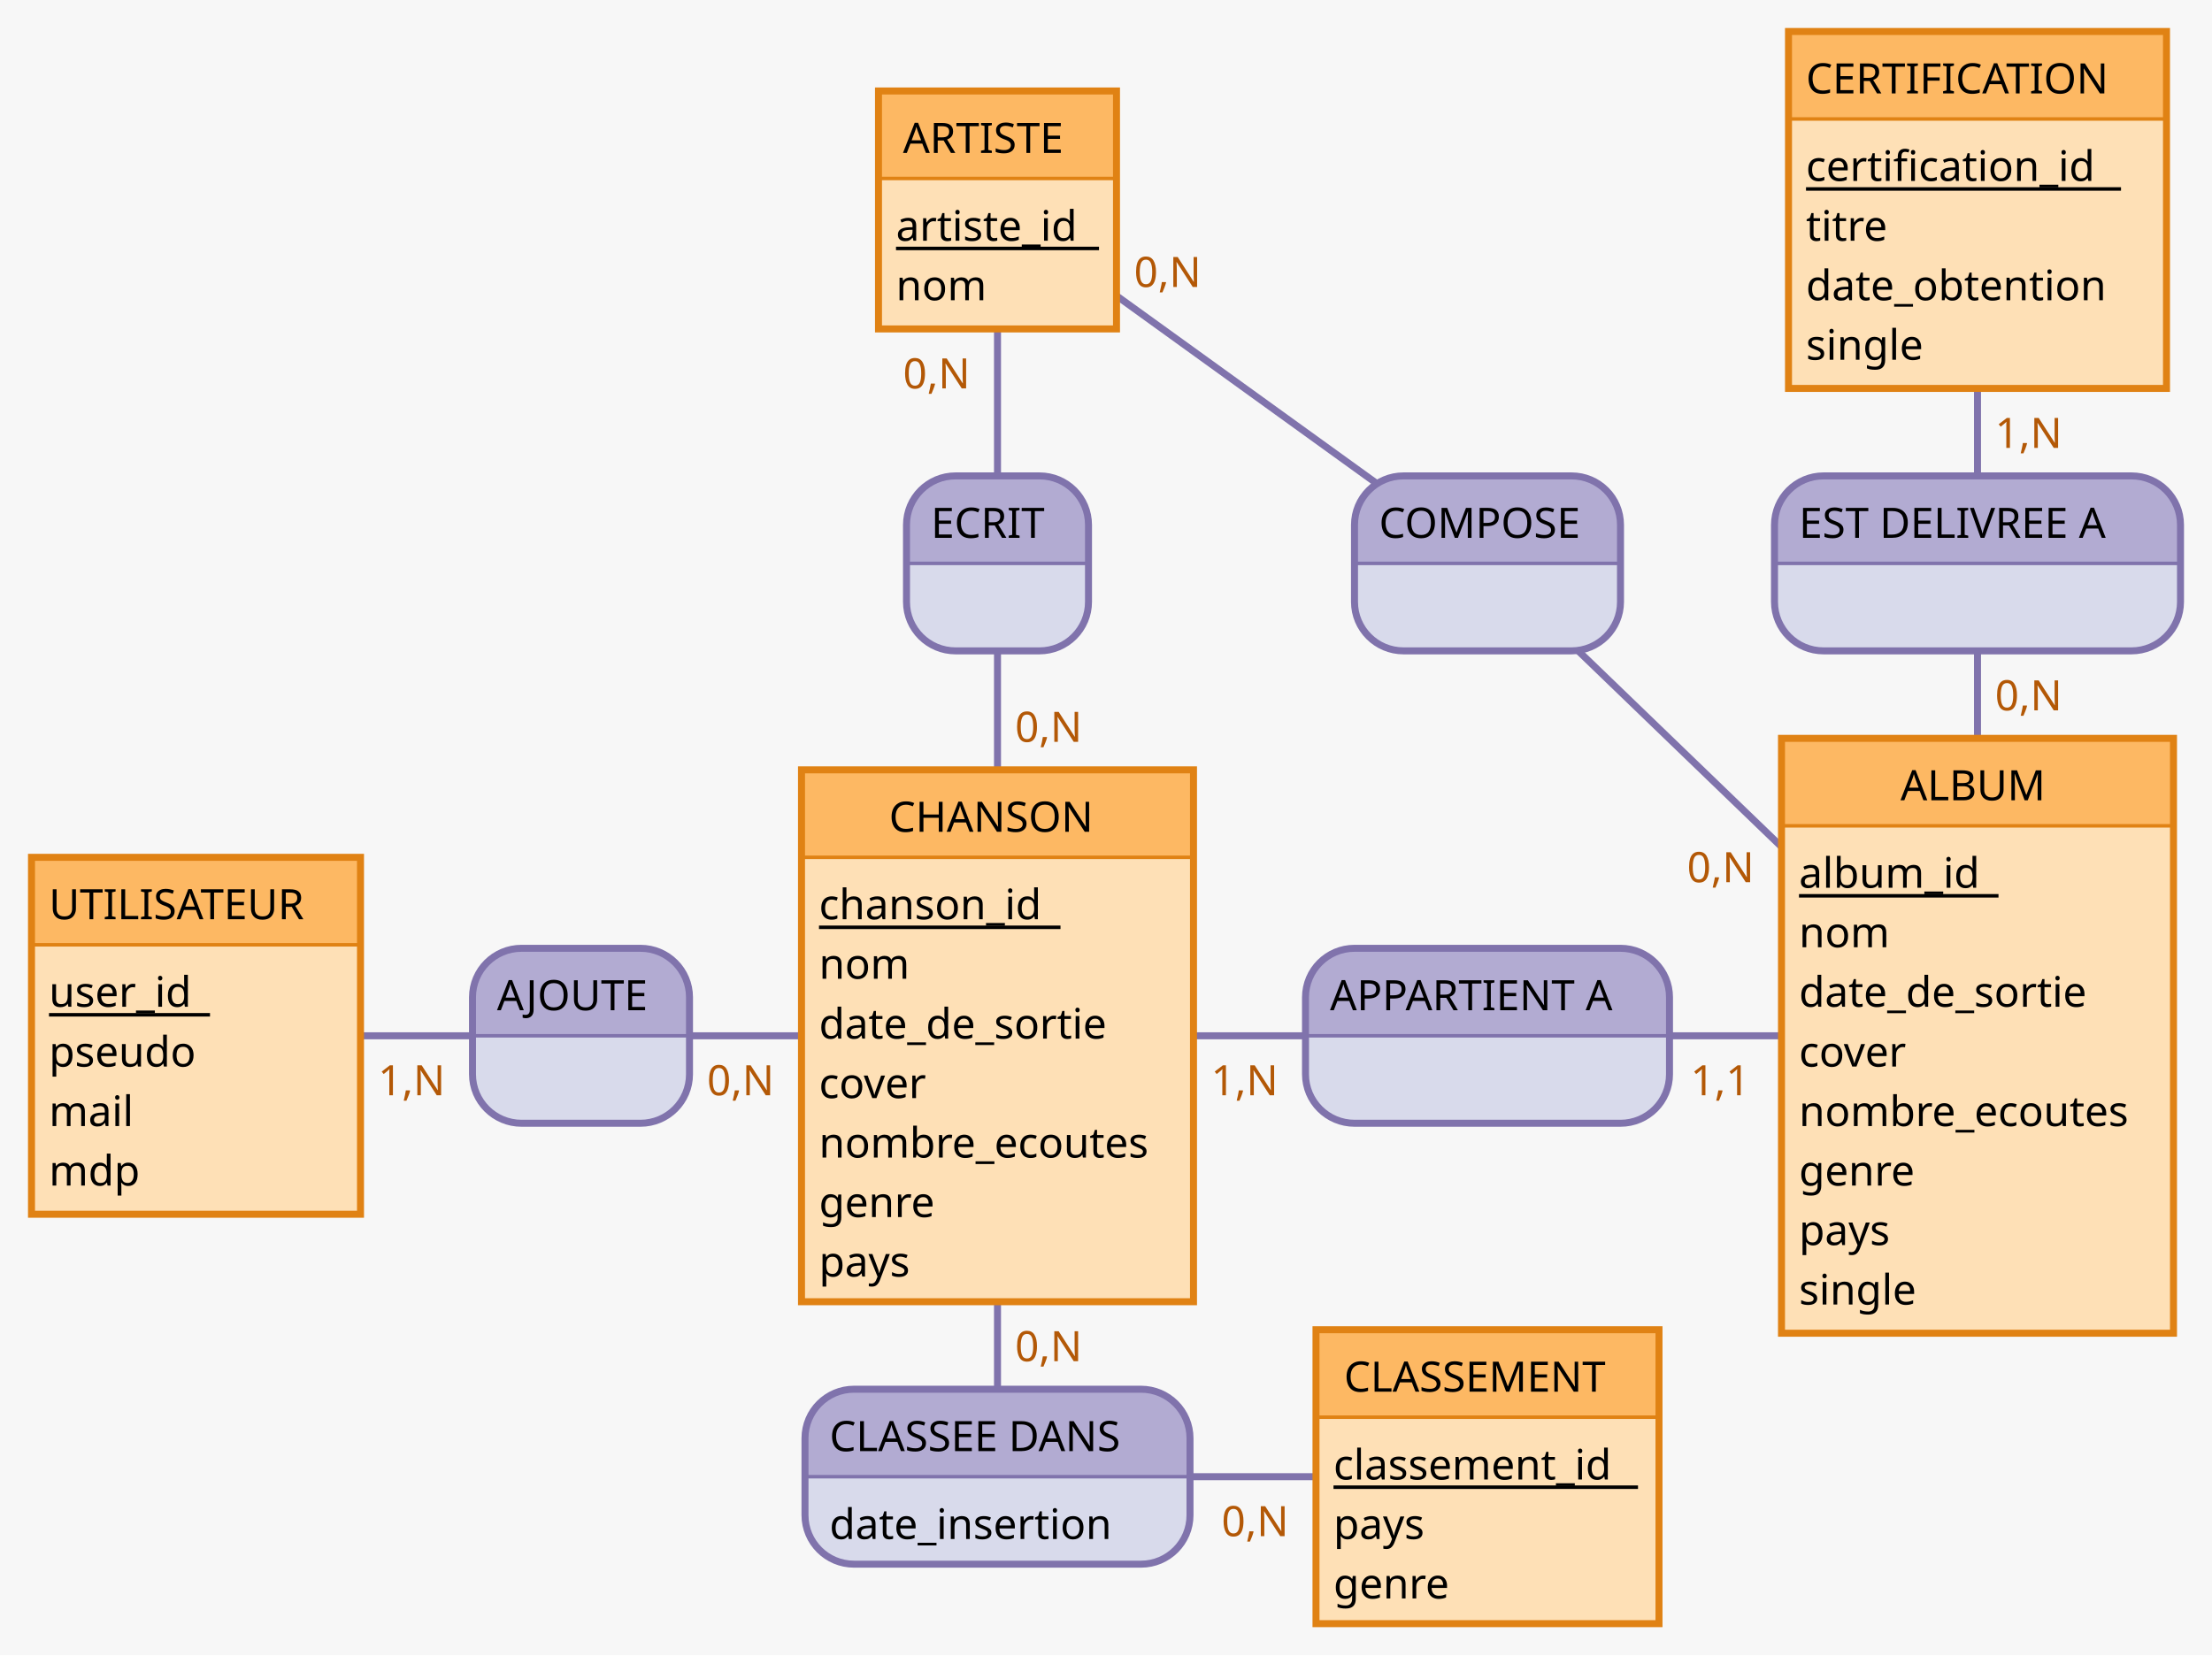
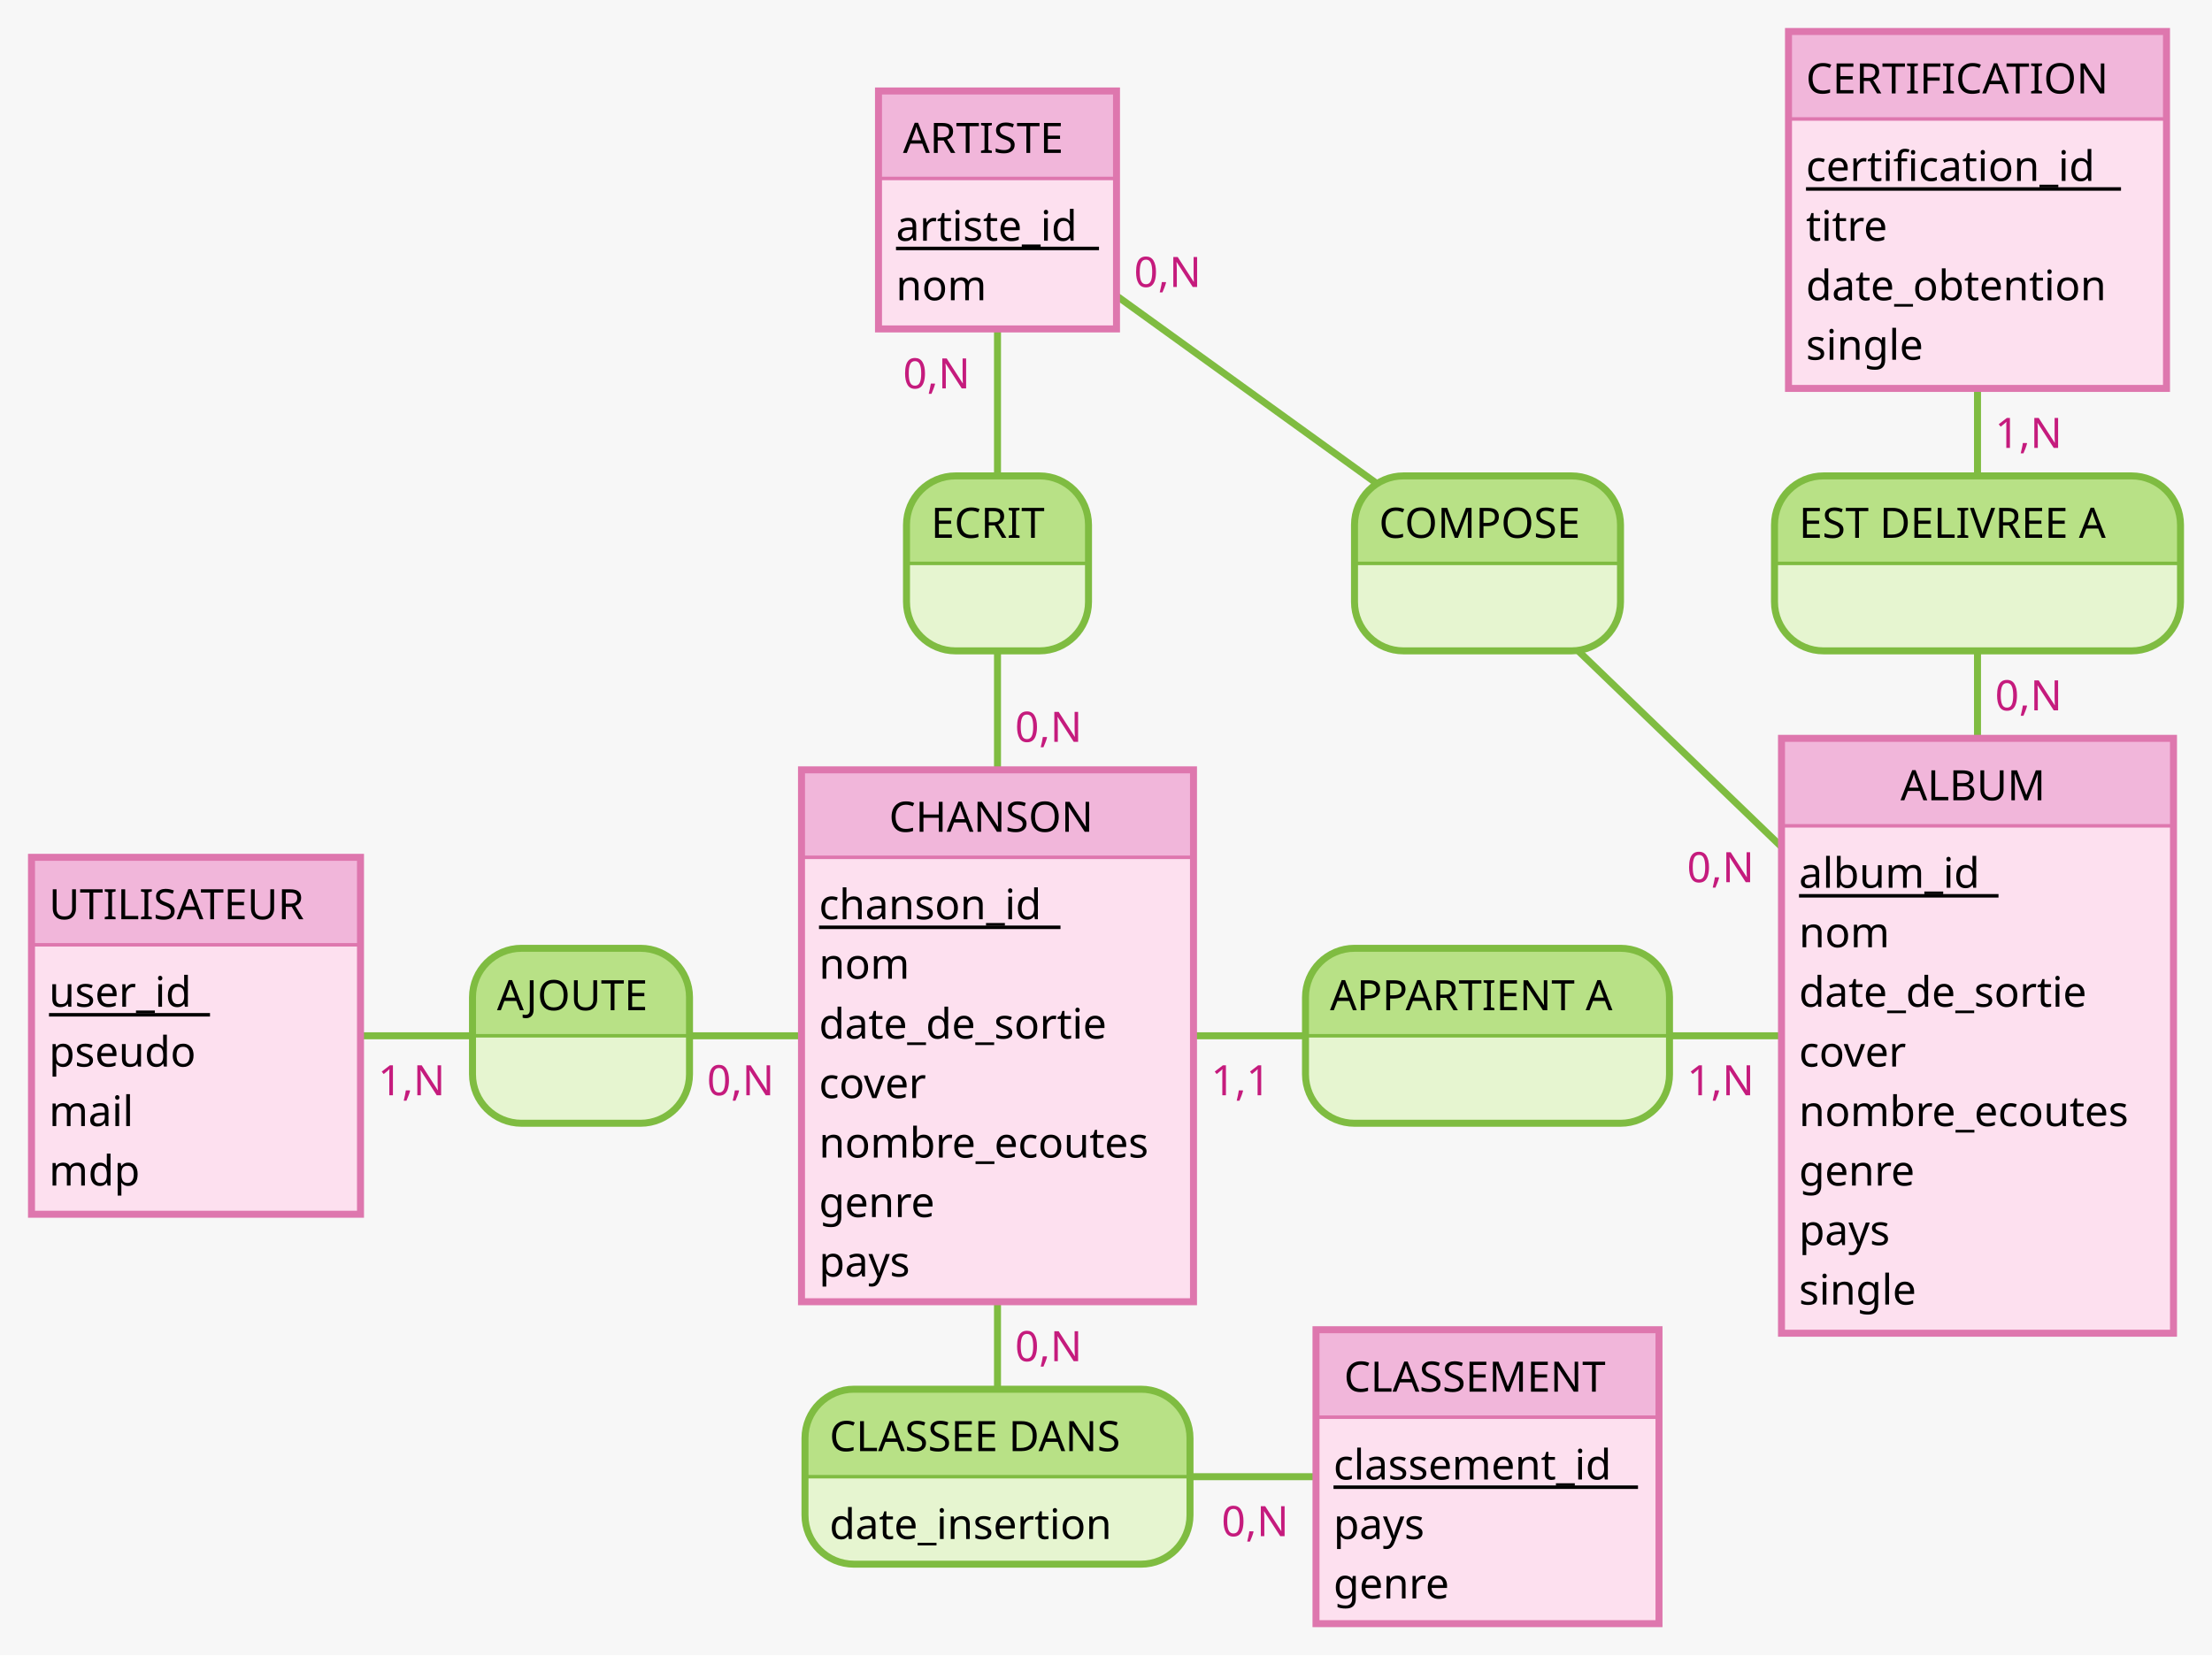
<svg xmlns="http://www.w3.org/2000/svg" width="632" height="473" view_box="0 0 632 473">\n\n<rect id="frame" x="0" y="0" width="632" height="473" fill="#f7f7f7" stroke="none" stroke-width="0" />
-   <line x1="565" y1="296" x2="565" y2="161" stroke="#8073ac" stroke-width="2" />
-   <text x="570.0" y="203" fill="#b35806" font-family="Verdana" font-size="12">0,N</text>
-   <line x1="565" y1="60" x2="565" y2="161" stroke="#8073ac" stroke-width="2" />
-   <text x="570.0" y="128" fill="#b35806" font-family="Verdana" font-size="12">1,N</text>
+   <line x1="565" y1="296" x2="565" y2="161" stroke="#7fbc41" stroke-width="2" />
+   <text x="570.0" y="203" fill="#c51b7d" font-family="Verdana" font-size="12">0,N</text>
+   <line x1="565" y1="60" x2="565" y2="161" stroke="#7fbc41" stroke-width="2" />
+   <text x="570.0" y="128" fill="#c51b7d" font-family="Verdana" font-size="12">1,N</text>
  <g id="association-EST DELIVREE A">
-     <path d="M 609 136 a 14 14 90 0 1 14 14 V 161 h -116 V 150 a 14 14 90 0 1 14 -14" fill="#b2abd2" stroke="#b2abd2" stroke-width="0" />
-     <path d="M 623 161.0 v 11 a 14 14 90 0 1 -14 14 H 521 a 14 14 90 0 1 -14 -14 V 161.0 H 116" fill="#d8daeb" stroke="#d8daeb" stroke-width="0" />
-     <rect x="507" y="136" width="116" height="50" fill="none" rx="14" stroke="#8073ac" stroke-width="2" />
-     <line x1="507" y1="161" x2="623" y2="161" stroke="#8073ac" stroke-width="1" />
+     <path d="M 609 136 a 14 14 90 0 1 14 14 V 161 h -116 V 150 a 14 14 90 0 1 14 -14" fill="#b8e186" stroke="#b8e186" stroke-width="0" />
+     <path d="M 623 161.0 v 11 a 14 14 90 0 1 -14 14 H 521 a 14 14 90 0 1 -14 -14 V 161.0 H 116" fill="#e6f5d0" stroke="#e6f5d0" stroke-width="0" />
+     <rect x="507" y="136" width="116" height="50" fill="none" rx="14" stroke="#7fbc41" stroke-width="2" />
+     <line x1="507" y1="161" x2="623" y2="161" stroke="#7fbc41" stroke-width="1" />
    <text x="514" y="153.7" fill="#000000" font-family="Verdana" font-size="12">EST DELIVREE A</text>
  </g>
-   <line x1="565" y1="296" x2="425" y2="161" stroke="#8073ac" stroke-width="2" />
-   <text x="482" y="252.111" fill="#b35806" font-family="Verdana" font-size="12">0,N</text>
-   <line x1="285" y1="60" x2="425" y2="161" stroke="#8073ac" stroke-width="2" />
-   <text x="324" y="82.002" fill="#b35806" font-family="Verdana" font-size="12">0,N</text>
+   <line x1="565" y1="296" x2="425" y2="161" stroke="#7fbc41" stroke-width="2" />
+   <text x="482" y="252.111" fill="#c51b7d" font-family="Verdana" font-size="12">0,N</text>
+   <line x1="285" y1="60" x2="425" y2="161" stroke="#7fbc41" stroke-width="2" />
+   <text x="324" y="82.002" fill="#c51b7d" font-family="Verdana" font-size="12">0,N</text>
  <g id="association-COMPOSE">
-     <path d="M 449 136 a 14 14 90 0 1 14 14 V 161 h -76 V 150 a 14 14 90 0 1 14 -14" fill="#b2abd2" stroke="#b2abd2" stroke-width="0" />
-     <path d="M 463 161.0 v 11 a 14 14 90 0 1 -14 14 H 401 a 14 14 90 0 1 -14 -14 V 161.0 H 76" fill="#d8daeb" stroke="#d8daeb" stroke-width="0" />
-     <rect x="387" y="136" width="76" height="50" fill="none" rx="14" stroke="#8073ac" stroke-width="2" />
-     <line x1="387" y1="161" x2="463" y2="161" stroke="#8073ac" stroke-width="1" />
+     <path d="M 449 136 a 14 14 90 0 1 14 14 V 161 h -76 V 150 a 14 14 90 0 1 14 -14" fill="#b8e186" stroke="#b8e186" stroke-width="0" />
+     <path d="M 463 161.0 v 11 a 14 14 90 0 1 -14 14 H 401 a 14 14 90 0 1 -14 -14 V 161.0 H 76" fill="#e6f5d0" stroke="#e6f5d0" stroke-width="0" />
+     <rect x="387" y="136" width="76" height="50" fill="none" rx="14" stroke="#7fbc41" stroke-width="2" />
+     <line x1="387" y1="161" x2="463" y2="161" stroke="#7fbc41" stroke-width="1" />
    <text x="394" y="153.7" fill="#000000" font-family="Verdana" font-size="12">COMPOSE</text>
  </g>
-   <line x1="285" y1="296" x2="425" y2="296" stroke="#8073ac" stroke-width="2" />
-   <text x="346" y="313.0" fill="#b35806" font-family="Verdana" font-size="12">1,N</text>
-   <line x1="565" y1="296" x2="425" y2="296" stroke="#8073ac" stroke-width="2" />
-   <text x="483" y="313.0" fill="#b35806" font-family="Verdana" font-size="12">1,1</text>
+   <line x1="285" y1="296" x2="425" y2="296" stroke="#7fbc41" stroke-width="2" />
+   <text x="346" y="313.0" fill="#c51b7d" font-family="Verdana" font-size="12">1,1</text>
+   <line x1="565" y1="296" x2="425" y2="296" stroke="#7fbc41" stroke-width="2" />
+   <text x="482" y="313.0" fill="#c51b7d" font-family="Verdana" font-size="12">1,N</text>
  <g id="association-APPARTIENT A">
-     <path d="M 463 271 a 14 14 90 0 1 14 14 V 296 h -104 V 285 a 14 14 90 0 1 14 -14" fill="#b2abd2" stroke="#b2abd2" stroke-width="0" />
-     <path d="M 477 296.0 v 11 a 14 14 90 0 1 -14 14 H 387 a 14 14 90 0 1 -14 -14 V 296.0 H 104" fill="#d8daeb" stroke="#d8daeb" stroke-width="0" />
-     <rect x="373" y="271" width="104" height="50" fill="none" rx="14" stroke="#8073ac" stroke-width="2" />
-     <line x1="373" y1="296" x2="477" y2="296" stroke="#8073ac" stroke-width="1" />
+     <path d="M 463 271 a 14 14 90 0 1 14 14 V 296 h -104 V 285 a 14 14 90 0 1 14 -14" fill="#b8e186" stroke="#b8e186" stroke-width="0" />
+     <path d="M 477 296.0 v 11 a 14 14 90 0 1 -14 14 H 387 a 14 14 90 0 1 -14 -14 V 296.0 H 104" fill="#e6f5d0" stroke="#e6f5d0" stroke-width="0" />
+     <rect x="373" y="271" width="104" height="50" fill="none" rx="14" stroke="#7fbc41" stroke-width="2" />
+     <line x1="373" y1="296" x2="477" y2="296" stroke="#7fbc41" stroke-width="1" />
    <text x="380" y="288.7" fill="#000000" font-family="Verdana" font-size="12">APPARTIENT A</text>
  </g>
-   <line x1="425" y1="422" x2="285" y2="422" stroke="#8073ac" stroke-width="2" />
-   <text x="349" y="439.0" fill="#b35806" font-family="Verdana" font-size="12">0,N</text>
-   <line x1="285" y1="296" x2="285" y2="422" stroke="#8073ac" stroke-width="2" />
-   <text x="290.0" y="389" fill="#b35806" font-family="Verdana" font-size="12">0,N</text>
+   <line x1="425" y1="422" x2="285" y2="422" stroke="#7fbc41" stroke-width="2" />
+   <text x="349" y="439.0" fill="#c51b7d" font-family="Verdana" font-size="12">0,N</text>
+   <line x1="285" y1="296" x2="285" y2="422" stroke="#7fbc41" stroke-width="2" />
+   <text x="290.0" y="389" fill="#c51b7d" font-family="Verdana" font-size="12">0,N</text>
  <g id="association-CLASSEE DANS">
-     <path d="M 326 397 a 14 14 90 0 1 14 14 V 422 h -110 V 411 a 14 14 90 0 1 14 -14" fill="#b2abd2" stroke="#b2abd2" stroke-width="0" />
-     <path d="M 340 422.0 v 11 a 14 14 90 0 1 -14 14 H 244 a 14 14 90 0 1 -14 -14 V 422.0 H 110" fill="#d8daeb" stroke="#d8daeb" stroke-width="0" />
-     <rect x="230" y="397" width="110" height="50" fill="none" rx="14" stroke="#8073ac" stroke-width="2" />
-     <line x1="230" y1="422" x2="340" y2="422" stroke="#8073ac" stroke-width="1" />
+     <path d="M 326 397 a 14 14 90 0 1 14 14 V 422 h -110 V 411 a 14 14 90 0 1 14 -14" fill="#b8e186" stroke="#b8e186" stroke-width="0" />
+     <path d="M 340 422.0 v 11 a 14 14 90 0 1 -14 14 H 244 a 14 14 90 0 1 -14 -14 V 422.0 H 110" fill="#e6f5d0" stroke="#e6f5d0" stroke-width="0" />
+     <rect x="230" y="397" width="110" height="50" fill="none" rx="14" stroke="#7fbc41" stroke-width="2" />
+     <line x1="230" y1="422" x2="340" y2="422" stroke="#7fbc41" stroke-width="1" />
    <text x="237" y="414.7" fill="#000000" font-family="Verdana" font-size="12">CLASSEE DANS</text>
    <text x="237" y="439.8" fill="#000000" font-family="Verdana" font-size="12">date_insertion</text>
  </g>
-   <line x1="56" y1="296" x2="166" y2="296" stroke="#8073ac" stroke-width="2" />
-   <text x="108" y="313.0" fill="#b35806" font-family="Verdana" font-size="12">1,N</text>
-   <line x1="285" y1="296" x2="166" y2="296" stroke="#8073ac" stroke-width="2" />
-   <text x="202" y="313.0" fill="#b35806" font-family="Verdana" font-size="12">0,N</text>
+   <line x1="56" y1="296" x2="166" y2="296" stroke="#7fbc41" stroke-width="2" />
+   <text x="108" y="313.0" fill="#c51b7d" font-family="Verdana" font-size="12">1,N</text>
+   <line x1="285" y1="296" x2="166" y2="296" stroke="#7fbc41" stroke-width="2" />
+   <text x="202" y="313.0" fill="#c51b7d" font-family="Verdana" font-size="12">0,N</text>
  <g id="association-AJOUTE">
-     <path d="M 183 271 a 14 14 90 0 1 14 14 V 296 h -62 V 285 a 14 14 90 0 1 14 -14" fill="#b2abd2" stroke="#b2abd2" stroke-width="0" />
-     <path d="M 197 296.0 v 11 a 14 14 90 0 1 -14 14 H 149 a 14 14 90 0 1 -14 -14 V 296.0 H 62" fill="#d8daeb" stroke="#d8daeb" stroke-width="0" />
-     <rect x="135" y="271" width="62" height="50" fill="none" rx="14" stroke="#8073ac" stroke-width="2" />
-     <line x1="135" y1="296" x2="197" y2="296" stroke="#8073ac" stroke-width="1" />
+     <path d="M 183 271 a 14 14 90 0 1 14 14 V 296 h -62 V 285 a 14 14 90 0 1 14 -14" fill="#b8e186" stroke="#b8e186" stroke-width="0" />
+     <path d="M 197 296.0 v 11 a 14 14 90 0 1 -14 14 H 149 a 14 14 90 0 1 -14 -14 V 296.0 H 62" fill="#e6f5d0" stroke="#e6f5d0" stroke-width="0" />
+     <rect x="135" y="271" width="62" height="50" fill="none" rx="14" stroke="#7fbc41" stroke-width="2" />
+     <line x1="135" y1="296" x2="197" y2="296" stroke="#7fbc41" stroke-width="1" />
    <text x="142" y="288.7" fill="#000000" font-family="Verdana" font-size="12">AJOUTE</text>
  </g>
-   <line x1="285" y1="296" x2="285" y2="161" stroke="#8073ac" stroke-width="2" />
-   <text x="290.0" y="212" fill="#b35806" font-family="Verdana" font-size="12">0,N</text>
-   <line x1="285" y1="60" x2="285" y2="161" stroke="#8073ac" stroke-width="2" />
-   <text x="258.0" y="111" fill="#b35806" font-family="Verdana" font-size="12">0,N</text>
+   <line x1="285" y1="296" x2="285" y2="161" stroke="#7fbc41" stroke-width="2" />
+   <text x="290.0" y="212" fill="#c51b7d" font-family="Verdana" font-size="12">0,N</text>
+   <line x1="285" y1="60" x2="285" y2="161" stroke="#7fbc41" stroke-width="2" />
+   <text x="258.0" y="111" fill="#c51b7d" font-family="Verdana" font-size="12">0,N</text>
  <g id="association-ECRIT">
-     <path d="M 297 136 a 14 14 90 0 1 14 14 V 161 h -52 V 150 a 14 14 90 0 1 14 -14" fill="#b2abd2" stroke="#b2abd2" stroke-width="0" />
-     <path d="M 311 161.0 v 11 a 14 14 90 0 1 -14 14 H 273 a 14 14 90 0 1 -14 -14 V 161.0 H 52" fill="#d8daeb" stroke="#d8daeb" stroke-width="0" />
-     <rect x="259" y="136" width="52" height="50" fill="none" rx="14" stroke="#8073ac" stroke-width="2" />
-     <line x1="259" y1="161" x2="311" y2="161" stroke="#8073ac" stroke-width="1" />
+     <path d="M 297 136 a 14 14 90 0 1 14 14 V 161 h -52 V 150 a 14 14 90 0 1 14 -14" fill="#b8e186" stroke="#b8e186" stroke-width="0" />
+     <path d="M 311 161.0 v 11 a 14 14 90 0 1 -14 14 H 273 a 14 14 90 0 1 -14 -14 V 161.0 H 52" fill="#e6f5d0" stroke="#e6f5d0" stroke-width="0" />
+     <rect x="259" y="136" width="52" height="50" fill="none" rx="14" stroke="#7fbc41" stroke-width="2" />
+     <line x1="259" y1="161" x2="311" y2="161" stroke="#7fbc41" stroke-width="1" />
    <text x="266" y="153.7" fill="#000000" font-family="Verdana" font-size="12">ECRIT</text>
  </g>
  <g id="entity-ALBUM">
    <g id="frame-ALBUM">
-       <rect x="509" y="211" width="112" height="25" fill="#fdb863" stroke="#fdb863" stroke-width="0" />
-       <rect x="509" y="236.0" width="112" height="145" fill="#fee0b6" stroke="#fee0b6" stroke-width="0" />
-       <rect x="509" y="211" width="112" height="170" fill="none" stroke="#e08214" stroke-width="2" />
-       <line x1="509" y1="236" x2="621" y2="236" stroke="#e08214" stroke-width="1" />
+       <rect x="509" y="211" width="112" height="25" fill="#f1b6da" stroke="#f1b6da" stroke-width="0" />
+       <rect x="509" y="236.0" width="112" height="145" fill="#fde0ef" stroke="#fde0ef" stroke-width="0" />
+       <rect x="509" y="211" width="112" height="170" fill="none" stroke="#de77ae" stroke-width="2" />
+       <line x1="509" y1="236" x2="621" y2="236" stroke="#de77ae" stroke-width="1" />
    </g>
    <text x="543" y="228.7" fill="#000000" font-family="Verdana" font-size="12">ALBUM</text>
    <text x="514" y="253.7" fill="#000000" font-family="Verdana" font-size="12">album_id</text>
    <line x1="514" y1="256" x2="571" y2="256" stroke="#000000" stroke-width="1" />
    <text x="514" y="270.7" fill="#000000" font-family="Verdana" font-size="12">nom</text>
    <text x="514" y="287.7" fill="#000000" font-family="Verdana" font-size="12">date_de_sortie</text>
    <text x="514" y="304.8" fill="#000000" font-family="Verdana" font-size="12">cover</text>
    <text x="514" y="321.8" fill="#000000" font-family="Verdana" font-size="12">nombre_ecoutes</text>
    <text x="514" y="338.8" fill="#000000" font-family="Verdana" font-size="12">genre</text>
    <text x="514" y="355.8" fill="#000000" font-family="Verdana" font-size="12">pays</text>
    <text x="514" y="372.8" fill="#000000" font-family="Verdana" font-size="12">single</text>
  </g>
  <g id="entity-ARTISTE">
    <g id="frame-ARTISTE">
-       <rect x="251" y="26" width="68" height="25" fill="#fdb863" stroke="#fdb863" stroke-width="0" />
-       <rect x="251" y="51.0" width="68" height="43" fill="#fee0b6" stroke="#fee0b6" stroke-width="0" />
-       <rect x="251" y="26" width="68" height="68" fill="none" stroke="#e08214" stroke-width="2" />
-       <line x1="251" y1="51" x2="319" y2="51" stroke="#e08214" stroke-width="1" />
+       <rect x="251" y="26" width="68" height="25" fill="#f1b6da" stroke="#f1b6da" stroke-width="0" />
+       <rect x="251" y="51.0" width="68" height="43" fill="#fde0ef" stroke="#fde0ef" stroke-width="0" />
+       <rect x="251" y="26" width="68" height="68" fill="none" stroke="#de77ae" stroke-width="2" />
+       <line x1="251" y1="51" x2="319" y2="51" stroke="#de77ae" stroke-width="1" />
    </g>
    <text x="258" y="43.7" fill="#000000" font-family="Verdana" font-size="12">ARTISTE</text>
    <text x="256" y="68.8" fill="#000000" font-family="Verdana" font-size="12">artiste_id</text>
    <line x1="256" y1="71" x2="314" y2="71" stroke="#000000" stroke-width="1" />
    <text x="256" y="85.8" fill="#000000" font-family="Verdana" font-size="12">nom</text>
  </g>
  <g id="entity-UTILISATEUR">
    <g id="frame-UTILISATEUR">
-       <rect x="9" y="245" width="94" height="25" fill="#fdb863" stroke="#fdb863" stroke-width="0" />
-       <rect x="9" y="270.0" width="94" height="77" fill="#fee0b6" stroke="#fee0b6" stroke-width="0" />
-       <rect x="9" y="245" width="94" height="102" fill="none" stroke="#e08214" stroke-width="2" />
-       <line x1="9" y1="270" x2="103" y2="270" stroke="#e08214" stroke-width="1" />
+       <rect x="9" y="245" width="94" height="25" fill="#f1b6da" stroke="#f1b6da" stroke-width="0" />
+       <rect x="9" y="270.0" width="94" height="77" fill="#fde0ef" stroke="#fde0ef" stroke-width="0" />
+       <rect x="9" y="245" width="94" height="102" fill="none" stroke="#de77ae" stroke-width="2" />
+       <line x1="9" y1="270" x2="103" y2="270" stroke="#de77ae" stroke-width="1" />
    </g>
    <text x="14" y="262.7" fill="#000000" font-family="Verdana" font-size="12">UTILISATEUR</text>
    <text x="14" y="287.7" fill="#000000" font-family="Verdana" font-size="12">user_id</text>
    <line x1="14" y1="290" x2="60" y2="290" stroke="#000000" stroke-width="1" />
    <text x="14" y="304.8" fill="#000000" font-family="Verdana" font-size="12">pseudo</text>
    <text x="14" y="321.8" fill="#000000" font-family="Verdana" font-size="12">mail</text>
    <text x="14" y="338.8" fill="#000000" font-family="Verdana" font-size="12">mdp</text>
  </g>
  <g id="entity-CHANSON">
    <g id="frame-CHANSON">
-       <rect x="229" y="220" width="112" height="25" fill="#fdb863" stroke="#fdb863" stroke-width="0" />
-       <rect x="229" y="245.0" width="112" height="127" fill="#fee0b6" stroke="#fee0b6" stroke-width="0" />
-       <rect x="229" y="220" width="112" height="152" fill="none" stroke="#e08214" stroke-width="2" />
-       <line x1="229" y1="245" x2="341" y2="245" stroke="#e08214" stroke-width="1" />
+       <rect x="229" y="220" width="112" height="25" fill="#f1b6da" stroke="#f1b6da" stroke-width="0" />
+       <rect x="229" y="245.0" width="112" height="127" fill="#fde0ef" stroke="#fde0ef" stroke-width="0" />
+       <rect x="229" y="220" width="112" height="152" fill="none" stroke="#de77ae" stroke-width="2" />
+       <line x1="229" y1="245" x2="341" y2="245" stroke="#de77ae" stroke-width="1" />
    </g>
    <text x="254" y="237.7" fill="#000000" font-family="Verdana" font-size="12">CHANSON</text>
    <text x="234" y="262.7" fill="#000000" font-family="Verdana" font-size="12">chanson_id</text>
    <line x1="234" y1="265" x2="303" y2="265" stroke="#000000" stroke-width="1" />
    <text x="234" y="279.7" fill="#000000" font-family="Verdana" font-size="12">nom</text>
    <text x="234" y="296.8" fill="#000000" font-family="Verdana" font-size="12">date_de_sortie</text>
    <text x="234" y="313.8" fill="#000000" font-family="Verdana" font-size="12">cover</text>
    <text x="234" y="330.8" fill="#000000" font-family="Verdana" font-size="12">nombre_ecoutes</text>
    <text x="234" y="347.8" fill="#000000" font-family="Verdana" font-size="12">genre</text>
    <text x="234" y="364.8" fill="#000000" font-family="Verdana" font-size="12">pays</text>
  </g>
  <g id="entity-CERTIFICATION">
    <g id="frame-CERTIFICATION">
-       <rect x="511" y="9" width="108" height="25" fill="#fdb863" stroke="#fdb863" stroke-width="0" />
-       <rect x="511" y="34.0" width="108" height="77" fill="#fee0b6" stroke="#fee0b6" stroke-width="0" />
-       <rect x="511" y="9" width="108" height="102" fill="none" stroke="#e08214" stroke-width="2" />
-       <line x1="511" y1="34" x2="619" y2="34" stroke="#e08214" stroke-width="1" />
+       <rect x="511" y="9" width="108" height="25" fill="#f1b6da" stroke="#f1b6da" stroke-width="0" />
+       <rect x="511" y="34.0" width="108" height="77" fill="#fde0ef" stroke="#fde0ef" stroke-width="0" />
+       <rect x="511" y="9" width="108" height="102" fill="none" stroke="#de77ae" stroke-width="2" />
+       <line x1="511" y1="34" x2="619" y2="34" stroke="#de77ae" stroke-width="1" />
    </g>
    <text x="516" y="26.7" fill="#000000" font-family="Verdana" font-size="12">CERTIFICATION</text>
    <text x="516" y="51.7" fill="#000000" font-family="Verdana" font-size="12">certification_id</text>
    <line x1="516" y1="54" x2="606" y2="54" stroke="#000000" stroke-width="1" />
    <text x="516" y="68.8" fill="#000000" font-family="Verdana" font-size="12">titre</text>
    <text x="516" y="85.8" fill="#000000" font-family="Verdana" font-size="12">date_obtention</text>
    <text x="516" y="102.8" fill="#000000" font-family="Verdana" font-size="12">single</text>
  </g>
  <g id="entity-CLASSEMENT">
    <g id="frame-CLASSEMENT">
-       <rect x="376" y="380" width="98" height="25" fill="#fdb863" stroke="#fdb863" stroke-width="0" />
-       <rect x="376" y="405.0" width="98" height="59" fill="#fee0b6" stroke="#fee0b6" stroke-width="0" />
-       <rect x="376" y="380" width="98" height="84" fill="none" stroke="#e08214" stroke-width="2" />
-       <line x1="376" y1="405" x2="474" y2="405" stroke="#e08214" stroke-width="1" />
+       <rect x="376" y="380" width="98" height="25" fill="#f1b6da" stroke="#f1b6da" stroke-width="0" />
+       <rect x="376" y="405.0" width="98" height="59" fill="#fde0ef" stroke="#fde0ef" stroke-width="0" />
+       <rect x="376" y="380" width="98" height="84" fill="none" stroke="#de77ae" stroke-width="2" />
+       <line x1="376" y1="405" x2="474" y2="405" stroke="#de77ae" stroke-width="1" />
    </g>
    <text x="384" y="397.7" fill="#000000" font-family="Verdana" font-size="12">CLASSEMENT</text>
    <text x="381" y="422.8" fill="#000000" font-family="Verdana" font-size="12">classement_id</text>
    <line x1="381" y1="425" x2="468" y2="425" stroke="#000000" stroke-width="1" />
    <text x="381" y="439.8" fill="#000000" font-family="Verdana" font-size="12">pays</text>
    <text x="381" y="456.8" fill="#000000" font-family="Verdana" font-size="12">genre</text>
  </g>
</svg>
